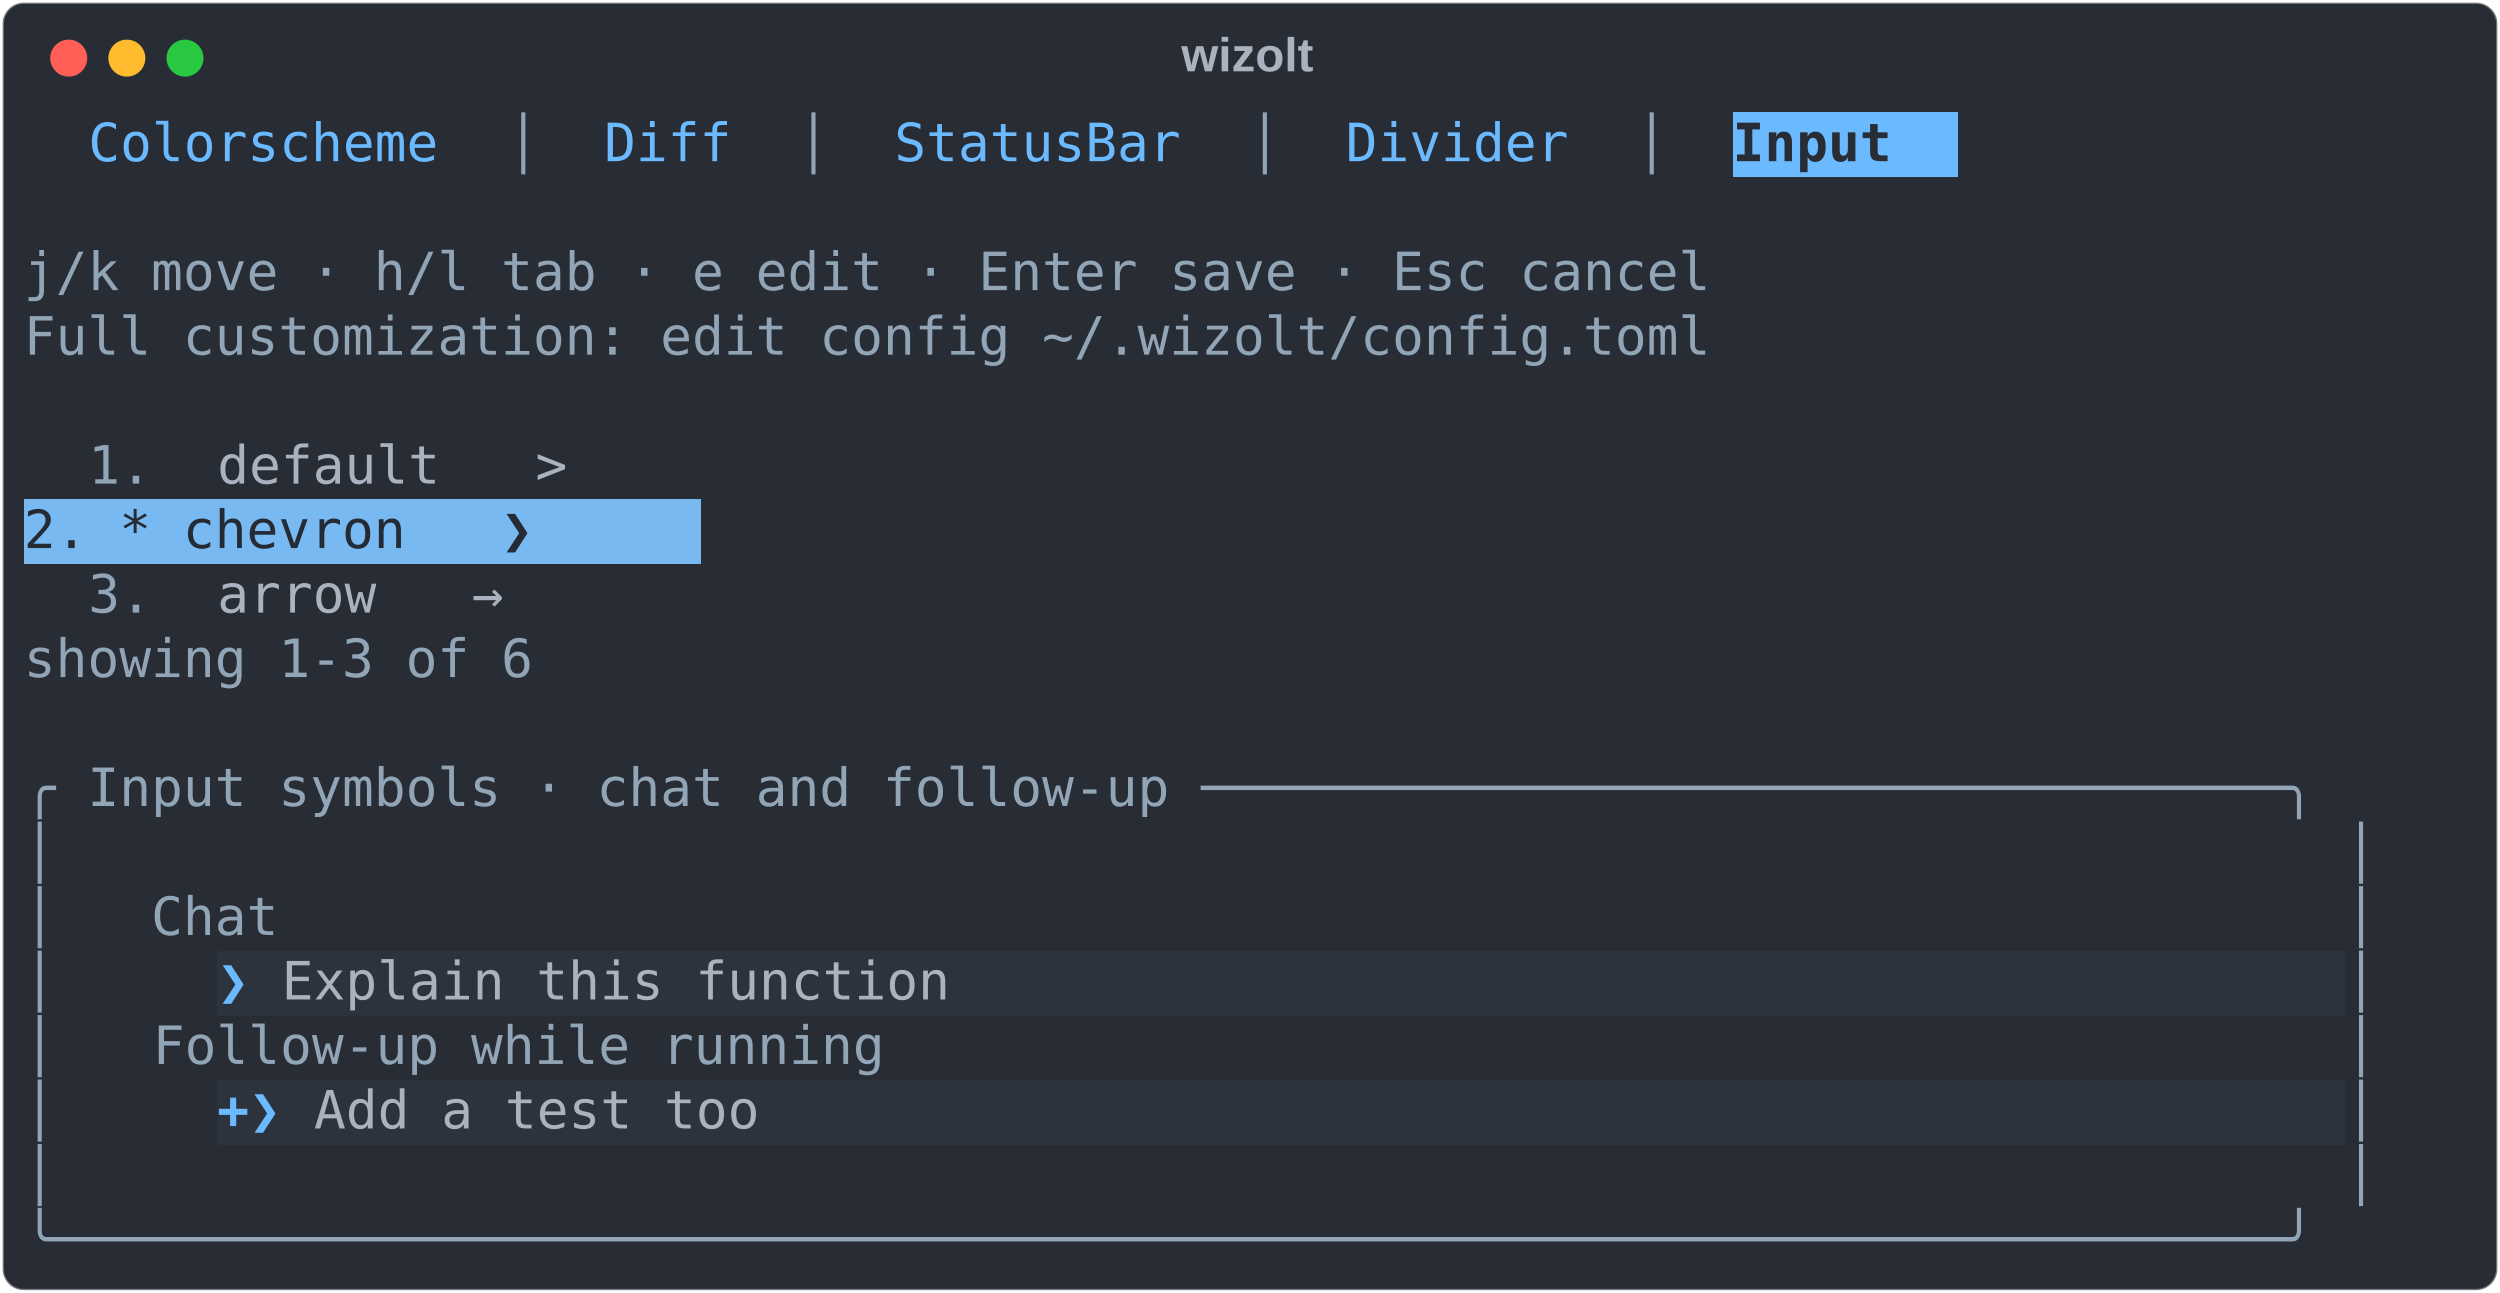
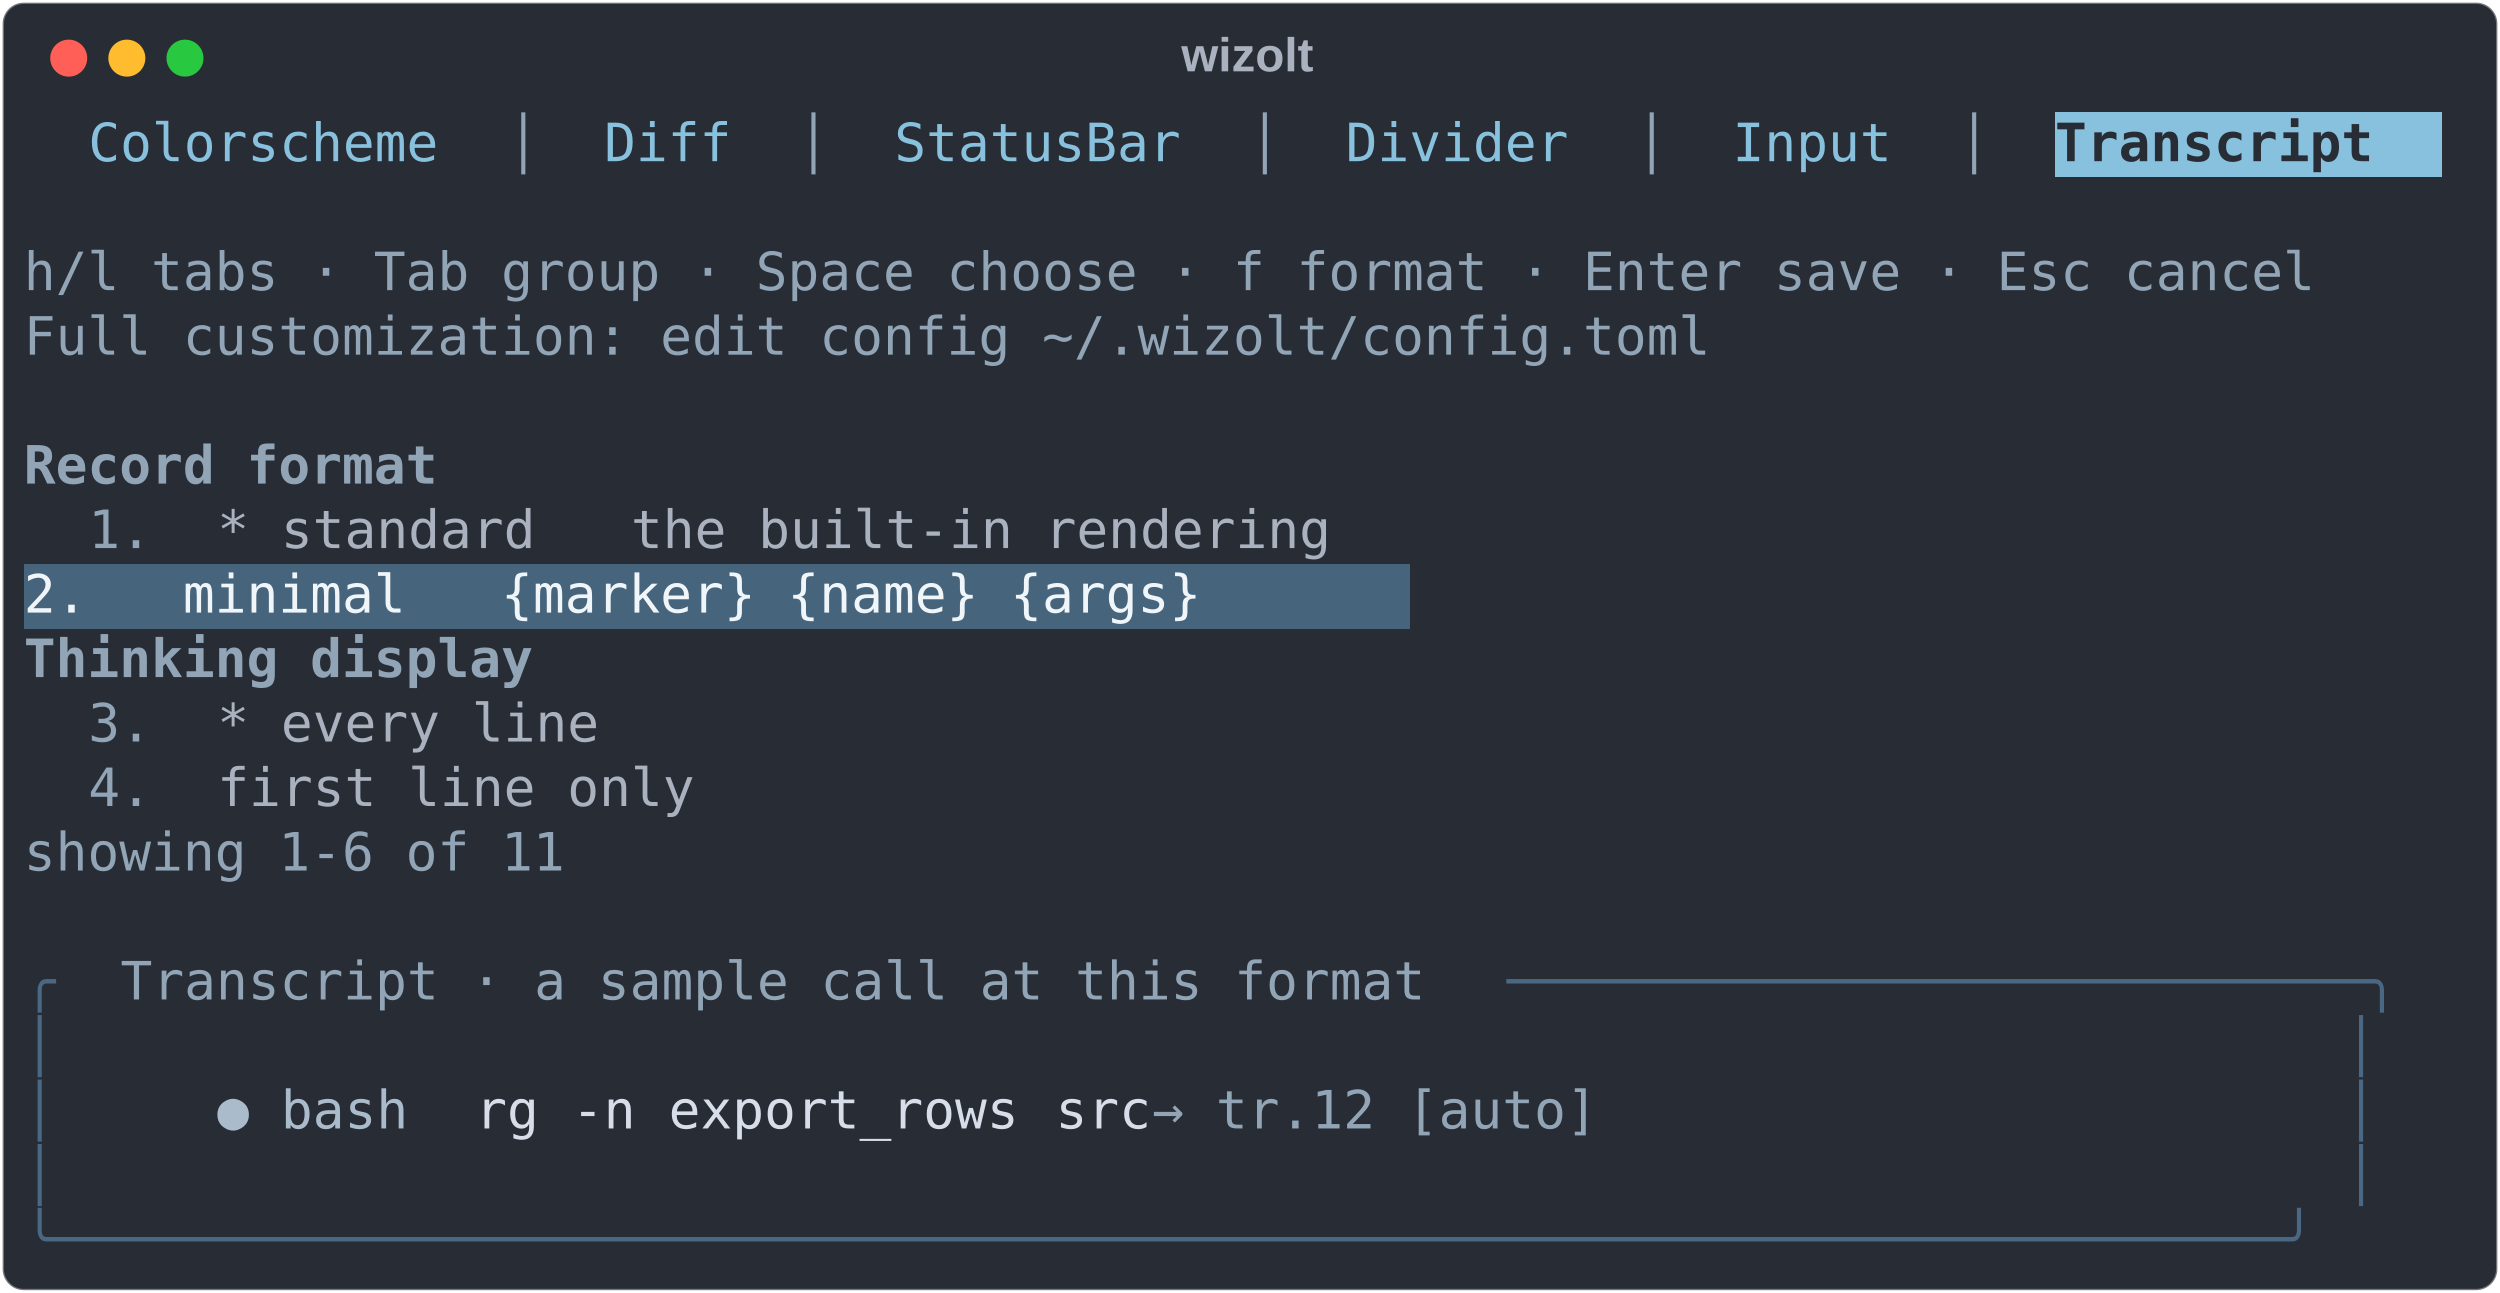
<svg xmlns="http://www.w3.org/2000/svg" class="rich-terminal" viewBox="0 0 946 489.2">
  <style>

    @font-face {
        font-family: "Fira Code";
        src: local("FiraCode-Regular"),
                url("https://cdnjs.cloudflare.com/ajax/libs/firacode/6.2.0/woff2/FiraCode-Regular.woff2") format("woff2"),
                url("https://cdnjs.cloudflare.com/ajax/libs/firacode/6.2.0/woff/FiraCode-Regular.woff") format("woff");
        font-style: normal;
        font-weight: 400;
    }
    @font-face {
        font-family: "Fira Code";
        src: local("FiraCode-Bold"),
                url("https://cdnjs.cloudflare.com/ajax/libs/firacode/6.2.0/woff2/FiraCode-Bold.woff2") format("woff2"),
                url("https://cdnjs.cloudflare.com/ajax/libs/firacode/6.2.0/woff/FiraCode-Bold.woff") format("woff");
        font-style: bold;
        font-weight: 700;
    }

    .appearance-input-matrix {
        font-family: Fira Code, monospace;
        font-size: 20px;
        line-height: 24.4px;
        font-variant-east-asian: full-width;
    }

    .appearance-input-title {
        font-size: 18px;
        font-weight: bold;
        font-family: arial;
    }

    .appearance-input-r1 { fill: #abb2bf }
- .appearance-input-r2 { fill: #6bb9ff }
+ .appearance-input-r2 { fill: #88c1dd }
.appearance-input-r3 { fill: #91a5b7 }
.appearance-input-r4 { fill: #282c34;font-weight: bold }
- .appearance-input-r5 { fill: #242b35 }
- .appearance-input-r6 { fill: #6bb9ff;font-weight: bold }
+ .appearance-input-r5 { fill: #91a5b7;font-weight: bold }
+ .appearance-input-r6 { fill: #eff5f9 }
+ .appearance-input-r7 { fill: #4a6884 }
+ .appearance-input-r8 { fill: #aabbcb }
+ .appearance-input-r9 { fill: #d8dee9 }
    </style>
  <defs>
    <clipPath id="appearance-input-clip-terminal">
      <rect x="0" y="0" width="926.2" height="438.2" />
    </clipPath>
    <clipPath id="appearance-input-line-0">
      <rect x="0" y="1.5" width="927.2" height="24.65" />
    </clipPath>
    <clipPath id="appearance-input-line-1">
      <rect x="0" y="25.9" width="927.2" height="24.65" />
    </clipPath>
    <clipPath id="appearance-input-line-2">
      <rect x="0" y="50.3" width="927.2" height="24.65" />
    </clipPath>
    <clipPath id="appearance-input-line-3">
      <rect x="0" y="74.7" width="927.2" height="24.65" />
    </clipPath>
    <clipPath id="appearance-input-line-4">
      <rect x="0" y="99.1" width="927.2" height="24.65" />
    </clipPath>
    <clipPath id="appearance-input-line-5">
      <rect x="0" y="123.5" width="927.2" height="24.65" />
    </clipPath>
    <clipPath id="appearance-input-line-6">
      <rect x="0" y="147.9" width="927.2" height="24.65" />
    </clipPath>
    <clipPath id="appearance-input-line-7">
      <rect x="0" y="172.3" width="927.2" height="24.65" />
    </clipPath>
    <clipPath id="appearance-input-line-8">
      <rect x="0" y="196.7" width="927.2" height="24.65" />
    </clipPath>
    <clipPath id="appearance-input-line-9">
      <rect x="0" y="221.1" width="927.2" height="24.65" />
    </clipPath>
    <clipPath id="appearance-input-line-10">
      <rect x="0" y="245.5" width="927.2" height="24.65" />
    </clipPath>
    <clipPath id="appearance-input-line-11">
      <rect x="0" y="269.9" width="927.2" height="24.65" />
    </clipPath>
    <clipPath id="appearance-input-line-12">
      <rect x="0" y="294.3" width="927.2" height="24.65" />
    </clipPath>
    <clipPath id="appearance-input-line-13">
      <rect x="0" y="318.7" width="927.2" height="24.65" />
    </clipPath>
    <clipPath id="appearance-input-line-14">
      <rect x="0" y="343.1" width="927.2" height="24.65" />
    </clipPath>
    <clipPath id="appearance-input-line-15">
      <rect x="0" y="367.5" width="927.2" height="24.65" />
    </clipPath>
    <clipPath id="appearance-input-line-16">
      <rect x="0" y="391.9" width="927.2" height="24.65" />
    </clipPath>
  </defs>
  <rect fill="#282c34" stroke="rgba(255,255,255,0.35)" stroke-width="1" x="1" y="1" width="944" height="487.2" rx="8" />
  <text class="appearance-input-title" fill="#abb2bf" text-anchor="middle" x="472" y="27">wizolt</text>
  <g transform="translate(26,22)">
    <circle cx="0" cy="0" r="7" fill="#ff5f57" />
    <circle cx="22" cy="0" r="7" fill="#febc2e" />
    <circle cx="44" cy="0" r="7" fill="#28c840" />
  </g>
  <g transform="translate(9, 41)" clip-path="url(#appearance-input-clip-terminal)">
-     <rect fill="#6bb9ff" x="646.6" y="1.5" width="85.4" height="24.65" shape-rendering="crispEdges" />
-     <rect fill="#79b9f2" x="0" y="147.9" width="256.2" height="24.65" shape-rendering="crispEdges" />
-     <rect fill="#2d333d" x="73.2" y="318.7" width="24.4" height="24.65" shape-rendering="crispEdges" />
-     <rect fill="#2d333d" x="97.6" y="318.7" width="780.8" height="24.65" shape-rendering="crispEdges" />
-     <rect fill="#2d333d" x="73.2" y="367.5" width="36.6" height="24.65" shape-rendering="crispEdges" />
-     <rect fill="#2d333d" x="109.8" y="367.5" width="768.6" height="24.65" shape-rendering="crispEdges" />
+     <rect fill="#88c1dd" x="768.6" y="1.5" width="146.4" height="24.65" shape-rendering="crispEdges" />
+     <rect fill="#46657c" x="0" y="172.3" width="524.6" height="24.65" shape-rendering="crispEdges" />
    <g class="appearance-input-matrix">
      <text class="appearance-input-r2" x="24.4" y="20" textLength="158.6" clip-path="url(#appearance-input-line-0)"> Colorscheme </text>
      <text class="appearance-input-r3" x="183" y="20" textLength="36.6" clip-path="url(#appearance-input-line-0)"> │ </text>
      <text class="appearance-input-r2" x="219.6" y="20" textLength="73.2" clip-path="url(#appearance-input-line-0)"> Diff </text>
      <text class="appearance-input-r3" x="292.8" y="20" textLength="36.6" clip-path="url(#appearance-input-line-0)"> │ </text>
      <text class="appearance-input-r2" x="329.4" y="20" textLength="134.2" clip-path="url(#appearance-input-line-0)"> StatusBar </text>
      <text class="appearance-input-r3" x="463.6" y="20" textLength="36.6" clip-path="url(#appearance-input-line-0)"> │ </text>
      <text class="appearance-input-r2" x="500.2" y="20" textLength="109.8" clip-path="url(#appearance-input-line-0)"> Divider </text>
      <text class="appearance-input-r3" x="610" y="20" textLength="36.6" clip-path="url(#appearance-input-line-0)"> │ </text>
-       <text class="appearance-input-r4" x="646.6" y="20" textLength="85.4" clip-path="url(#appearance-input-line-0)"> Input </text>
+       <text class="appearance-input-r2" x="646.6" y="20" textLength="85.4" clip-path="url(#appearance-input-line-0)"> Input </text>
+       <text class="appearance-input-r3" x="732" y="20" textLength="36.6" clip-path="url(#appearance-input-line-0)"> │ </text>
+       <text class="appearance-input-r4" x="768.6" y="20" textLength="146.4" clip-path="url(#appearance-input-line-0)"> Transcript </text>
      <text class="appearance-input-r1" x="927.2" y="20" textLength="12.2" clip-path="url(#appearance-input-line-0)">
</text>
      <text class="appearance-input-r1" x="927.2" y="44.4" textLength="12.2" clip-path="url(#appearance-input-line-1)">
</text>
-       <text class="appearance-input-r3" x="0" y="68.8" textLength="671" clip-path="url(#appearance-input-line-2)">  j/k move · h/l tab · e edit · Enter save · Esc cancel</text>
+       <text class="appearance-input-r3" x="0" y="68.8" textLength="902.8" clip-path="url(#appearance-input-line-2)">  h/l tabs · Tab group · Space choose · f format · Enter save · Esc cancel</text>
      <text class="appearance-input-r1" x="927.2" y="68.8" textLength="12.2" clip-path="url(#appearance-input-line-2)">
</text>
      <text class="appearance-input-r3" x="0" y="93.2" textLength="671" clip-path="url(#appearance-input-line-3)">  Full customization: edit config ~/.wizolt/config.toml</text>
      <text class="appearance-input-r1" x="927.2" y="93.2" textLength="12.2" clip-path="url(#appearance-input-line-3)">
</text>
      <text class="appearance-input-r1" x="927.2" y="117.6" textLength="12.2" clip-path="url(#appearance-input-line-4)">
</text>
-       <text class="appearance-input-r3" x="24.4" y="142" textLength="48.8" clip-path="url(#appearance-input-line-5)"> 1. </text>
-       <text class="appearance-input-r1" x="73.2" y="142" textLength="158.6" clip-path="url(#appearance-input-line-5)">  default   &gt;</text>
+       <text class="appearance-input-r5" x="0" y="142" textLength="183" clip-path="url(#appearance-input-line-5)">  Record format</text>
      <text class="appearance-input-r1" x="927.2" y="142" textLength="12.2" clip-path="url(#appearance-input-line-5)">
</text>
-       <text class="appearance-input-r5" x="0" y="166.4" textLength="256.2" clip-path="url(#appearance-input-line-6)">   2. * chevron   ❯  </text>
+       <text class="appearance-input-r3" x="24.4" y="166.4" textLength="48.8" clip-path="url(#appearance-input-line-6)"> 1. </text>
+       <text class="appearance-input-r1" x="73.2" y="166.4" textLength="427" clip-path="url(#appearance-input-line-6)">* standard   the built-in rendering</text>
      <text class="appearance-input-r1" x="927.2" y="166.4" textLength="12.2" clip-path="url(#appearance-input-line-6)">
</text>
-       <text class="appearance-input-r3" x="24.4" y="190.8" textLength="48.8" clip-path="url(#appearance-input-line-7)"> 3. </text>
-       <text class="appearance-input-r1" x="73.2" y="190.8" textLength="134.2" clip-path="url(#appearance-input-line-7)">  arrow   →</text>
+       <text class="appearance-input-r6" x="0" y="190.8" textLength="524.6" clip-path="url(#appearance-input-line-7)">   2.   minimal   {marker} {name} {args}   </text>
      <text class="appearance-input-r1" x="927.2" y="190.8" textLength="12.2" clip-path="url(#appearance-input-line-7)">
</text>
-       <text class="appearance-input-r3" x="0" y="215.2" textLength="219.6" clip-path="url(#appearance-input-line-8)">  showing 1-3 of 6</text>
+       <text class="appearance-input-r5" x="0" y="215.2" textLength="219.6" clip-path="url(#appearance-input-line-8)">  Thinking display</text>
      <text class="appearance-input-r1" x="927.2" y="215.2" textLength="12.2" clip-path="url(#appearance-input-line-8)">
</text>
+       <text class="appearance-input-r3" x="24.4" y="239.6" textLength="48.8" clip-path="url(#appearance-input-line-9)"> 3. </text>
+       <text class="appearance-input-r1" x="73.2" y="239.6" textLength="146.4" clip-path="url(#appearance-input-line-9)">* every line</text>
      <text class="appearance-input-r1" x="927.2" y="239.6" textLength="12.2" clip-path="url(#appearance-input-line-9)">
</text>
-       <text class="appearance-input-r3" x="0" y="264" textLength="902.8" clip-path="url(#appearance-input-line-10)">  ╭ Input symbols · chat and follow-up ──────────────────────────────────╮</text>
+       <text class="appearance-input-r3" x="24.4" y="264" textLength="48.8" clip-path="url(#appearance-input-line-10)"> 4. </text>
+       <text class="appearance-input-r1" x="73.2" y="264" textLength="207.4" clip-path="url(#appearance-input-line-10)">  first line only</text>
      <text class="appearance-input-r1" x="927.2" y="264" textLength="12.2" clip-path="url(#appearance-input-line-10)">
</text>
-       <text class="appearance-input-r3" x="0" y="288.4" textLength="48.8" clip-path="url(#appearance-input-line-11)">  │ </text>
-       <text class="appearance-input-r3" x="878.4" y="288.4" textLength="24.4" clip-path="url(#appearance-input-line-11)"> │</text>
+       <text class="appearance-input-r3" x="0" y="288.4" textLength="231.8" clip-path="url(#appearance-input-line-11)">  showing 1-6 of 11</text>
      <text class="appearance-input-r1" x="927.2" y="288.4" textLength="12.2" clip-path="url(#appearance-input-line-11)">
</text>
-       <text class="appearance-input-r3" x="0" y="312.8" textLength="122" clip-path="url(#appearance-input-line-12)">  │   Chat</text>
-       <text class="appearance-input-r3" x="878.4" y="312.8" textLength="24.4" clip-path="url(#appearance-input-line-12)"> │</text>
      <text class="appearance-input-r1" x="927.2" y="312.8" textLength="12.2" clip-path="url(#appearance-input-line-12)">
</text>
-       <text class="appearance-input-r3" x="0" y="337.2" textLength="73.2" clip-path="url(#appearance-input-line-13)">  │   </text>
-       <text class="appearance-input-r6" x="73.2" y="337.2" textLength="24.4" clip-path="url(#appearance-input-line-13)">❯ </text>
-       <text class="appearance-input-r1" x="97.6" y="337.2" textLength="780.8" clip-path="url(#appearance-input-line-13)">Explain this function                                           </text>
-       <text class="appearance-input-r3" x="878.4" y="337.2" textLength="24.4" clip-path="url(#appearance-input-line-13)"> │</text>
+       <text class="appearance-input-r7" x="0" y="337.2" textLength="36.6" clip-path="url(#appearance-input-line-13)">  ╭</text>
+       <text class="appearance-input-r3" x="36.6" y="337.2" textLength="524.6" clip-path="url(#appearance-input-line-13)"> Transcript · a sample call at this format </text>
+       <text class="appearance-input-r7" x="561.2" y="337.2" textLength="341.6" clip-path="url(#appearance-input-line-13)">───────────────────────────╮</text>
      <text class="appearance-input-r1" x="927.2" y="337.2" textLength="12.2" clip-path="url(#appearance-input-line-13)">
</text>
-       <text class="appearance-input-r3" x="0" y="361.6" textLength="48.8" clip-path="url(#appearance-input-line-14)">  │ </text>
-       <text class="appearance-input-r3" x="48.8" y="361.6" textLength="305" clip-path="url(#appearance-input-line-14)">  Follow-up while running</text>
-       <text class="appearance-input-r3" x="878.4" y="361.6" textLength="24.4" clip-path="url(#appearance-input-line-14)"> │</text>
+       <text class="appearance-input-r7" x="0" y="361.6" textLength="48.8" clip-path="url(#appearance-input-line-14)">  │ </text>
+       <text class="appearance-input-r7" x="878.4" y="361.6" textLength="24.4" clip-path="url(#appearance-input-line-14)"> │</text>
      <text class="appearance-input-r1" x="927.2" y="361.6" textLength="12.2" clip-path="url(#appearance-input-line-14)">
</text>
-       <text class="appearance-input-r3" x="0" y="386" textLength="73.2" clip-path="url(#appearance-input-line-15)">  │   </text>
-       <text class="appearance-input-r6" x="73.2" y="386" textLength="36.6" clip-path="url(#appearance-input-line-15)">+❯ </text>
-       <text class="appearance-input-r1" x="109.8" y="386" textLength="768.6" clip-path="url(#appearance-input-line-15)">Add a test too                                                 </text>
-       <text class="appearance-input-r3" x="878.4" y="386" textLength="24.4" clip-path="url(#appearance-input-line-15)"> │</text>
+       <text class="appearance-input-r7" x="0" y="386" textLength="48.8" clip-path="url(#appearance-input-line-15)">  │ </text>
+       <text class="appearance-input-r8" x="73.2" y="386" textLength="73.2" clip-path="url(#appearance-input-line-15)">● bash</text>
+       <text class="appearance-input-r9" x="170.8" y="386" textLength="24.4" clip-path="url(#appearance-input-line-15)">rg</text>
+       <text class="appearance-input-r9" x="207.4" y="386" textLength="24.4" clip-path="url(#appearance-input-line-15)">-n</text>
+       <text class="appearance-input-r9" x="244" y="386" textLength="134.2" clip-path="url(#appearance-input-line-15)">export_rows</text>
+       <text class="appearance-input-r9" x="390.4" y="386" textLength="36.6" clip-path="url(#appearance-input-line-15)">src</text>
+       <text class="appearance-input-r3" x="427" y="386" textLength="183" clip-path="url(#appearance-input-line-15)"> → tr.12 [auto]</text>
+       <text class="appearance-input-r7" x="878.4" y="386" textLength="24.4" clip-path="url(#appearance-input-line-15)"> │</text>
      <text class="appearance-input-r1" x="927.2" y="386" textLength="12.2" clip-path="url(#appearance-input-line-15)">
</text>
-       <text class="appearance-input-r3" x="0" y="410.4" textLength="48.8" clip-path="url(#appearance-input-line-16)">  │ </text>
-       <text class="appearance-input-r3" x="878.4" y="410.4" textLength="24.4" clip-path="url(#appearance-input-line-16)"> │</text>
+       <text class="appearance-input-r7" x="0" y="410.4" textLength="48.8" clip-path="url(#appearance-input-line-16)">  │ </text>
+       <text class="appearance-input-r7" x="878.4" y="410.4" textLength="24.4" clip-path="url(#appearance-input-line-16)"> │</text>
      <text class="appearance-input-r1" x="927.2" y="410.4" textLength="12.2" clip-path="url(#appearance-input-line-16)">
</text>
-       <text class="appearance-input-r3" x="0" y="434.8" textLength="902.8" clip-path="url(#appearance-input-line-17)">  ╰──────────────────────────────────────────────────────────────────────╯</text>
+       <text class="appearance-input-r7" x="0" y="434.8" textLength="902.8" clip-path="url(#appearance-input-line-17)">  ╰──────────────────────────────────────────────────────────────────────╯</text>
      <text class="appearance-input-r1" x="927.2" y="434.8" textLength="12.2" clip-path="url(#appearance-input-line-17)">
</text>
    </g>
  </g>
</svg>
